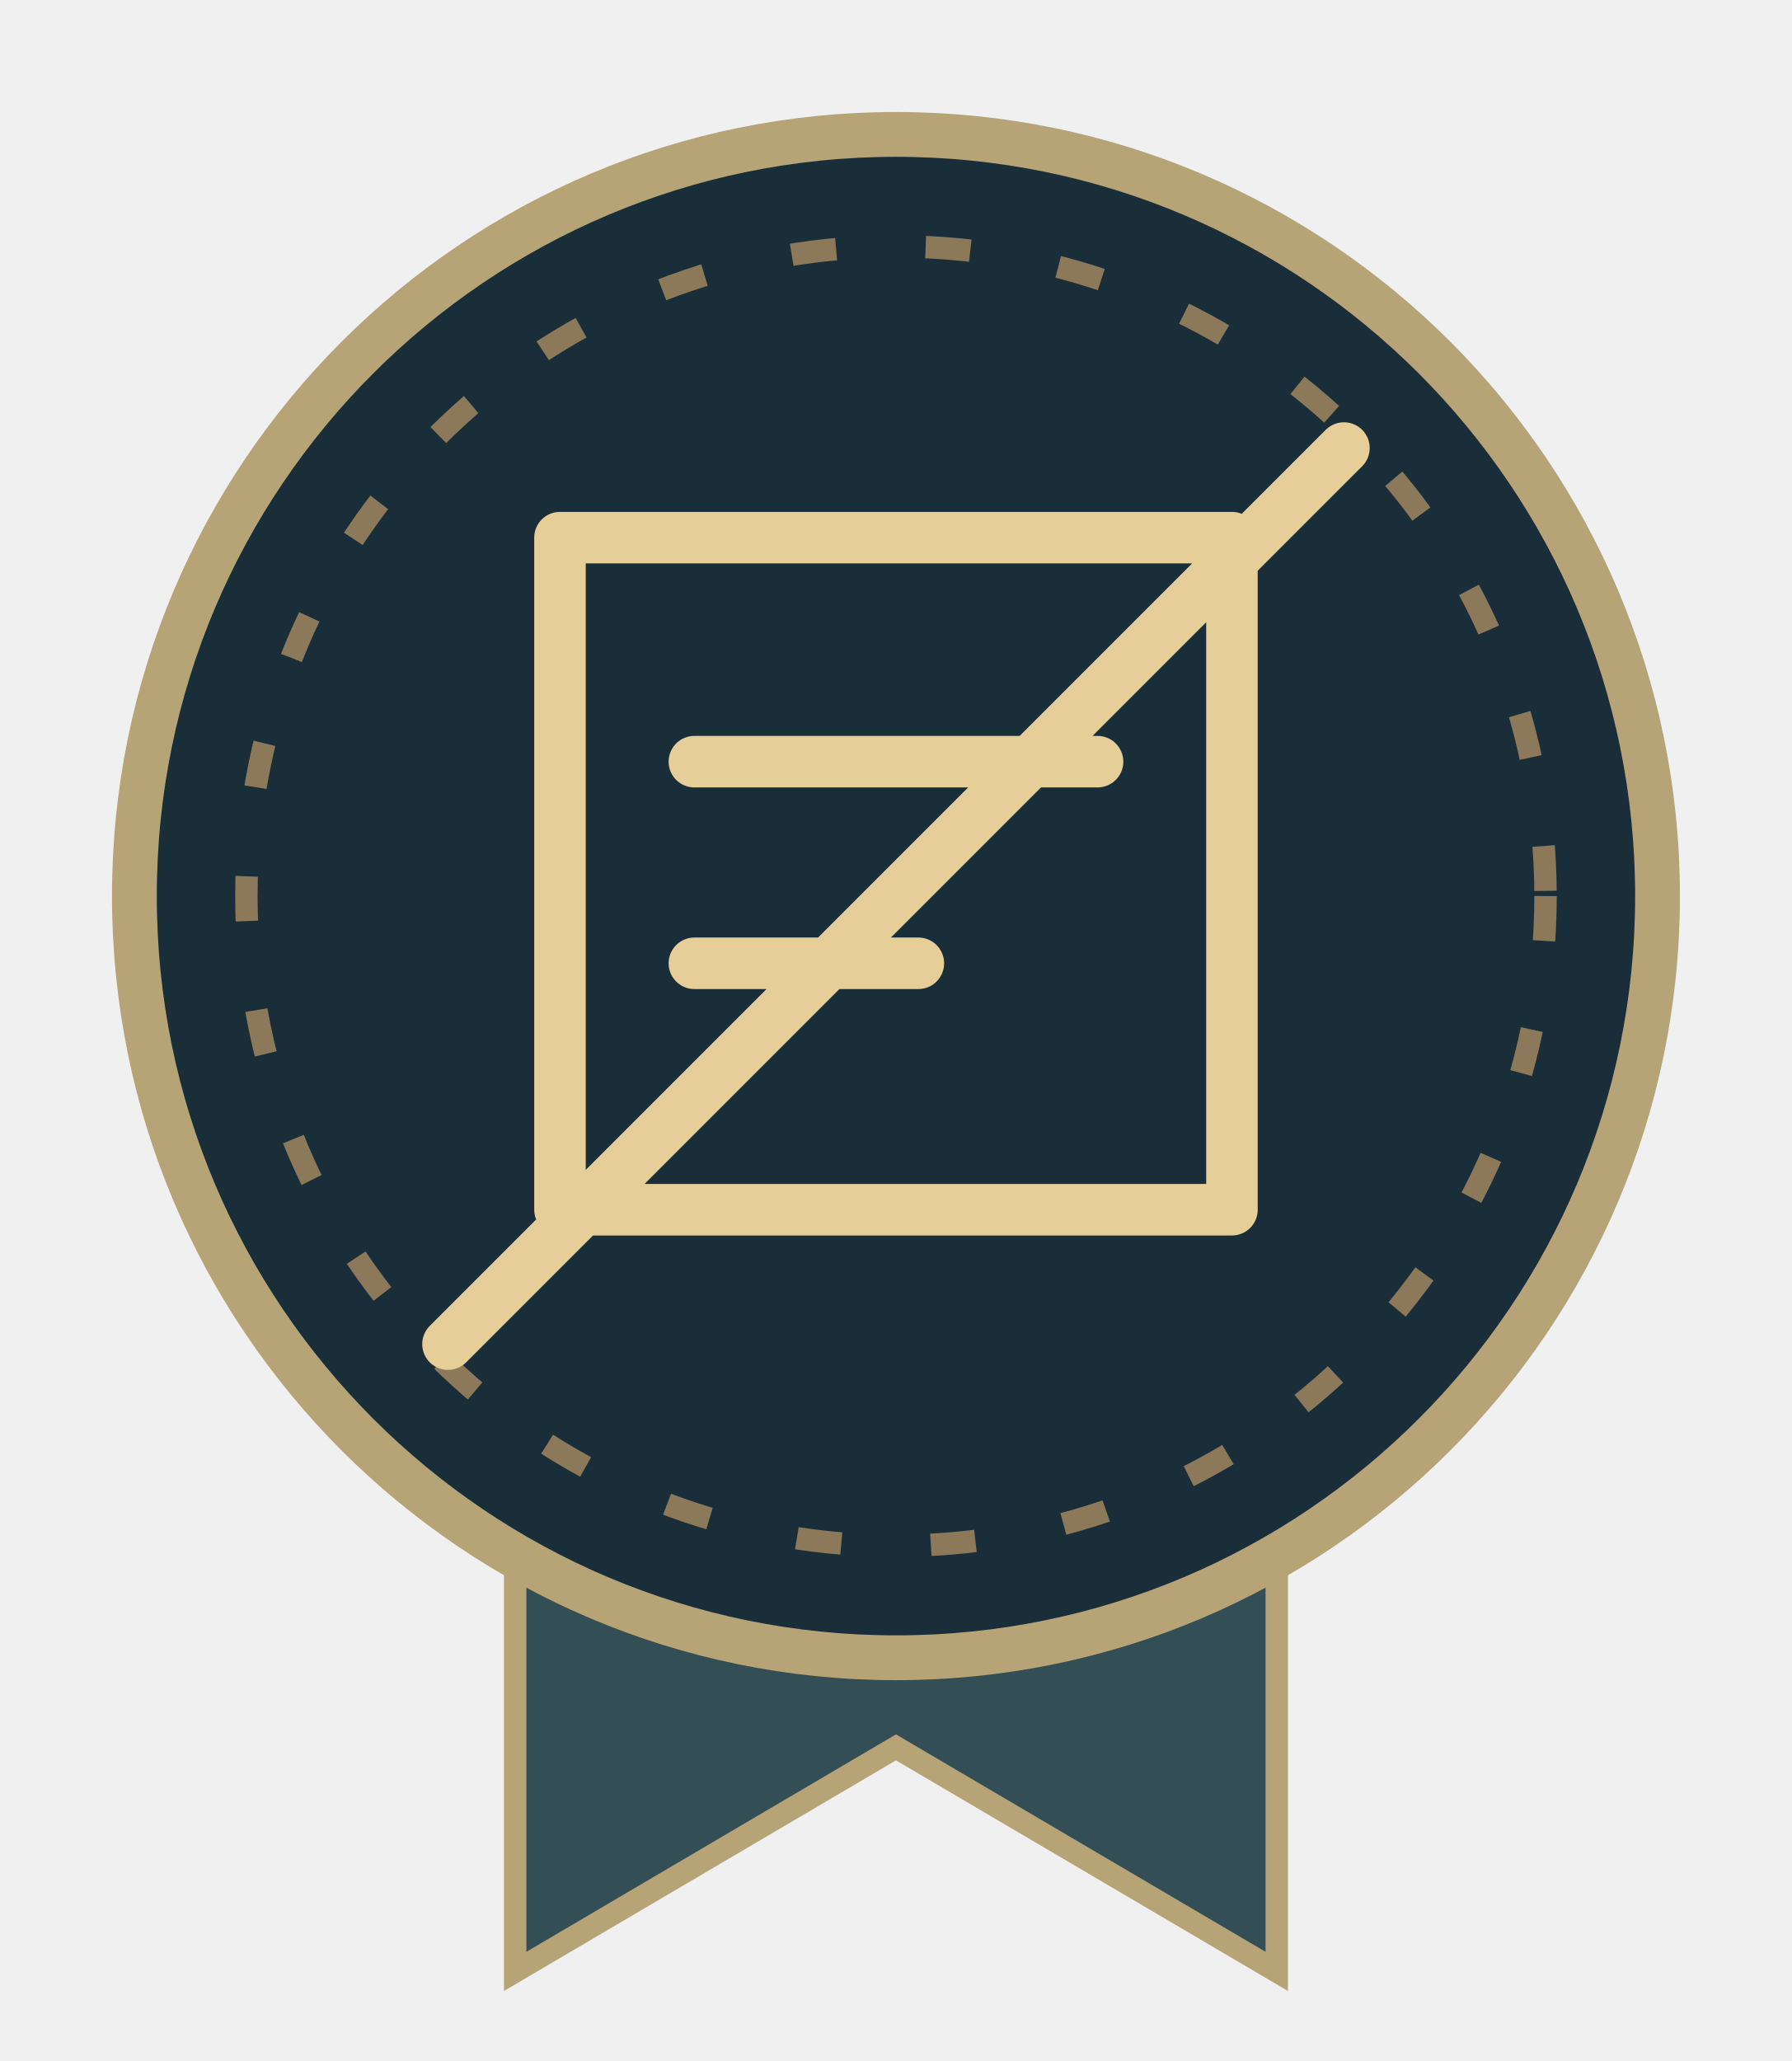
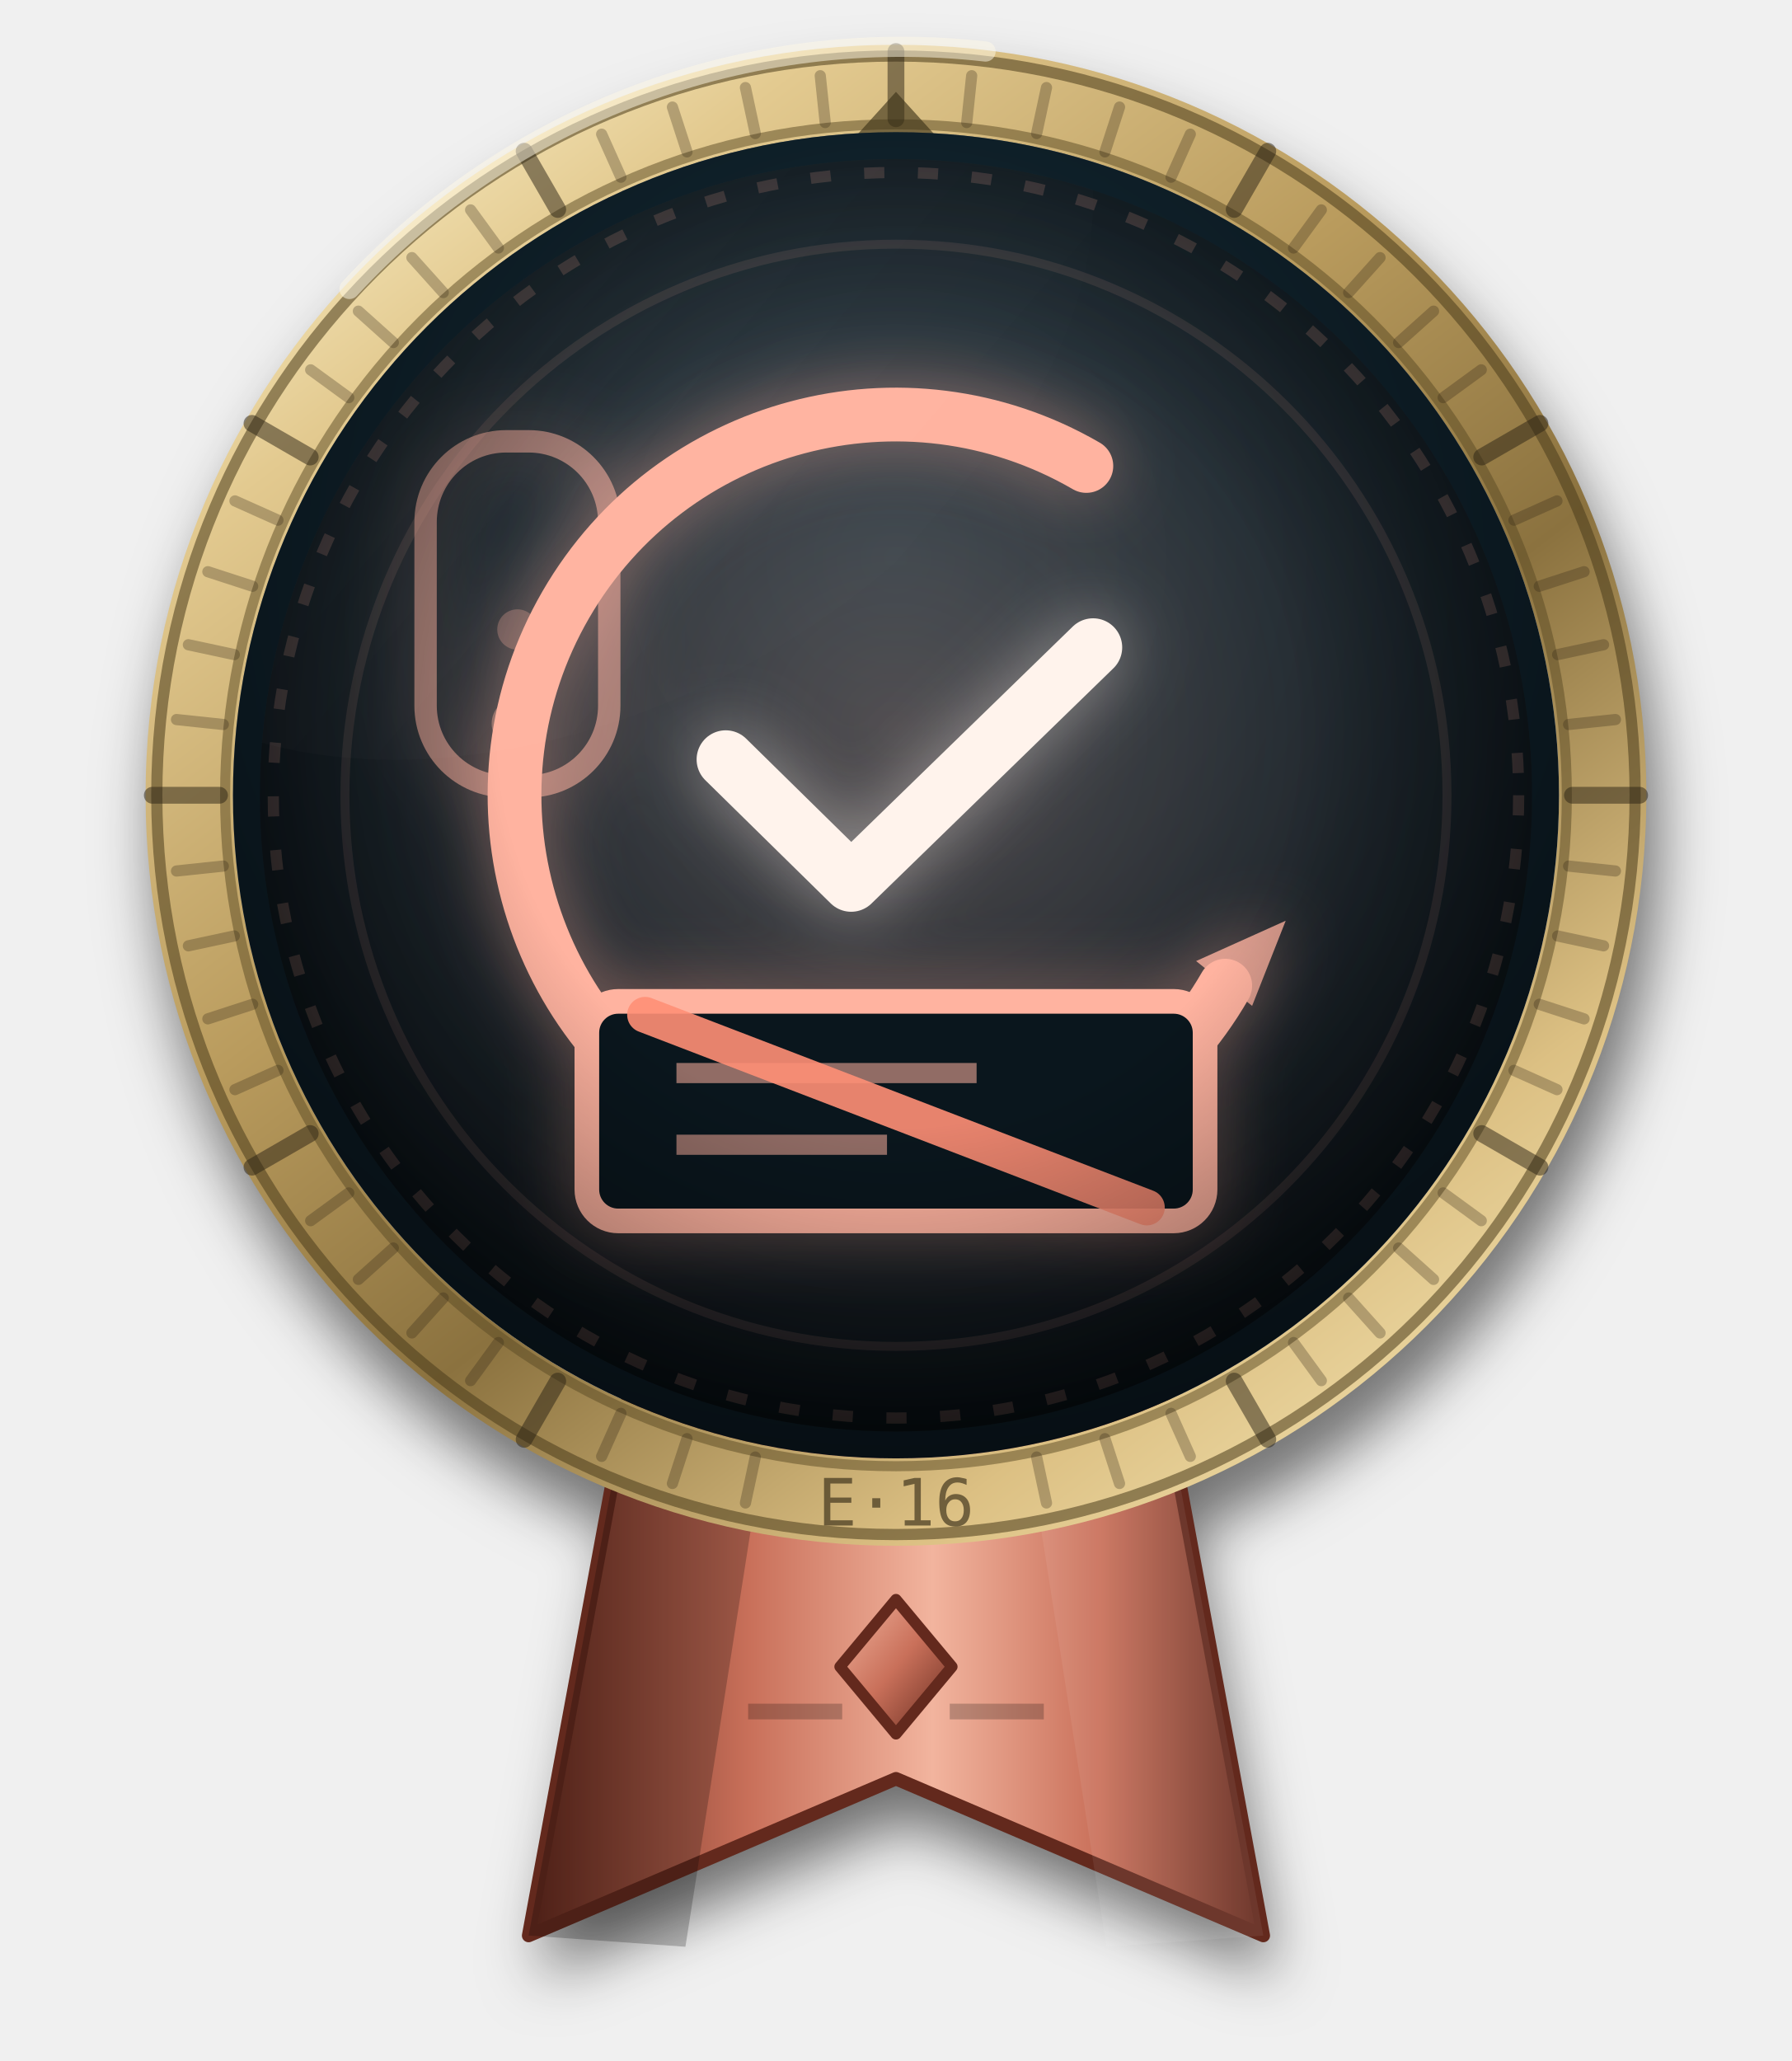
- <svg xmlns="http://www.w3.org/2000/svg" viewBox="0 0 80 92" role="img" aria-label="未闭合的印章">
-   <path d="M23 62v26l17-10 17 10V62" fill="#334e54" stroke="#b6a477" />
-   <circle cx="40" cy="40" r="34" fill="#192e38" stroke="#b6a477" stroke-width="2" />
-   <circle cx="40" cy="40" r="29" fill="none" stroke="#8b7959" stroke-dasharray="2 4" />
-   <path d="M25 24h30v30H25zM20 60l40-40M31 34h18M31 43h10" fill="none" stroke="#e6ce98" stroke-width="2.3" stroke-linecap="round" stroke-linejoin="round" />
+ <svg xmlns="http://www.w3.org/2000/svg" viewBox="0 0 80 92" width="80" height="92" role="img" aria-label="伪终止 · 未闭合的印章">
+   <defs>
+     <linearGradient id="ring-b16" x1=".12" y1="0" x2=".88" y2="1">
+       <stop offset="0" stop-color="#fdf3cd" />
+       <stop offset=".16" stop-color="#e3ca90" />
+       <stop offset=".4" stop-color="#b99b5d" />
+       <stop offset=".6" stop-color="#8b723f" />
+       <stop offset=".82" stop-color="#dcc083" />
+       <stop offset="1" stop-color="#f6e7b6" />
+     </linearGradient>
+     <linearGradient id="rb-b16" x1="0" y1="0" x2="1" y2="0">
+       <stop offset="0" stop-color="#63291d" />
+       <stop offset=".3" stop-color="#c9705a" />
+       <stop offset=".55" stop-color="#f2b49e" />
+       <stop offset=".78" stop-color="#c9705a" />
+       <stop offset="1" stop-color="#63291d" />
+     </linearGradient>
+     <linearGradient id="gem-b16" x1="0" y1="0" x2="1" y2="1">
+       <stop offset="0" stop-color="#f2b49e" />
+       <stop offset=".5" stop-color="#c9705a" />
+       <stop offset="1" stop-color="#63291d" />
+     </linearGradient>
+     <radialGradient id="face-b16" cx=".5" cy=".32" r=".82">
+       <stop offset="0" stop-color="#17313d" />
+       <stop offset=".5" stop-color="#0c1a22" />
+       <stop offset="1" stop-color="#04090d" />
+     </radialGradient>
+     <radialGradient id="amb-b16" cx=".5" cy=".45" r=".55">
+       <stop offset="0" stop-color="#ffb3a0" stop-opacity=".26" />
+       <stop offset=".62" stop-color="#ffb3a0" stop-opacity=".08" />
+       <stop offset="1" stop-color="#ffb3a0" stop-opacity="0" />
+     </radialGradient>
+     <radialGradient id="vig-b16" cx=".5" cy=".45" r=".55">
+       <stop offset=".55" stop-color="#000000" stop-opacity="0" />
+       <stop offset=".86" stop-color="#000000" stop-opacity=".34" />
+       <stop offset="1" stop-color="#000000" stop-opacity=".6" />
+     </radialGradient>
+     <linearGradient id="sh-b16" x1=".1" y1="0" x2=".7" y2="1">
+       <stop offset="0" stop-color="#ffffff" stop-opacity=".16" />
+       <stop offset=".45" stop-color="#ffffff" stop-opacity=".03" />
+       <stop offset="1" stop-color="#ffffff" stop-opacity="0" />
+     </linearGradient>
+     <linearGradient id="cone-b16" x1=".5" y1="0" x2=".5" y2="1">
+       <stop offset="0" stop-color="#fff3d8" stop-opacity=".3" />
+       <stop offset=".55" stop-color="#ffe6b4" stop-opacity=".12" />
+       <stop offset="1" stop-color="#ffe6b4" stop-opacity="0" />
+     </linearGradient>
+     <filter id="soft-b16" x="-40%" y="-40%" width="180%" height="180%">
+       <feGaussianBlur stdDeviation=".62" />
+     </filter>
+     <filter id="bloom-b16" x="-30%" y="-30%" width="160%" height="160%">
+       <feGaussianBlur stdDeviation="1.5" />
+     </filter>
+     <filter id="shad-b16" x="-40%" y="-40%" width="180%" height="180%">
+       <feGaussianBlur stdDeviation="1.35" />
+     </filter>
+     <clipPath id="clip-b16">
+       <circle cx="40" cy="35.5" r="28.4" />
+     </clipPath>
+   </defs>
+   <g filter="url(#shad-b16)" opacity=".55" transform="translate(.5 1.8)">
+     <path d="M29.4 55 H50.6 L56.4 86.4 L40 79.4 L23.6 86.4 Z" fill="#000000" />
+     <path d="M73.50 35.50 A33.5 33.5 0 1 1 6.50 35.50 A33.5 33.5 0 1 1 73.50 35.50 L69.60 35.50 A29.6 29.6 0 1 0 10.40 35.50 A29.6 29.6 0 1 0 69.60 35.50 Z" fill="#000000" />
+   </g>
+   <path d="M29.4 55 H50.6 L56.4 86.4 L40 79.4 L23.6 86.4 Z" fill="url(#rb-b16)" stroke="#63291d" stroke-width=".6" stroke-linejoin="round" />
+   <path d="M29.4 55 L23.6 86.4 L30.6 86.9 L35.6 55 Z" fill="#000000" opacity=".22" />
+   <path d="M50.6 55 L56.4 86.4 L49.4 86.9 L44.4 55 Z" fill="#ffffff" opacity=".07" />
+   <path d="M30.4 55.6 H49.6" stroke="#000000" stroke-width="1.6" opacity=".3" />
+   <path d="M40 71.4 l2.5 3 l-2.5 3 l-2.5 -3 Z" fill="url(#gem-b16)" stroke="#63291d" stroke-width=".5" stroke-linejoin="round" />
+   <path d="M33.4 76.4 H37.6 M42.4 76.4 H46.6" stroke="#000000" stroke-width=".7" opacity=".22" />
+   <path d="M73.50 35.50 A33.5 33.5 0 1 1 6.50 35.50 A33.5 33.5 0 1 1 73.50 35.50 L69.60 35.50 A29.6 29.6 0 1 0 10.40 35.50 A29.6 29.6 0 1 0 69.60 35.50 Z" fill="url(#ring-b16)" />
+   <circle cx="40" cy="35.5" r="33" fill="none" stroke="#4b3d1c" stroke-opacity=".55" stroke-width=".5" />
+   <circle cx="40" cy="35.5" r="29.95" fill="none" stroke="#5a4a24" stroke-opacity=".5" stroke-width=".45" />
+   <path d="M70.20 35.50 L73.20 35.50" stroke="#2b2314" stroke-opacity="0.5" stroke-width="0.75" stroke-linecap="round" />
+   <path d="M70.03 38.66 L72.12 38.88" stroke="#2b2314" stroke-opacity="0.28" stroke-width="0.5" stroke-linecap="round" />
+   <path d="M69.54 41.78 L71.59 42.22" stroke="#2b2314" stroke-opacity="0.28" stroke-width="0.5" stroke-linecap="round" />
+   <path d="M68.72 44.83 L70.72 45.48" stroke="#2b2314" stroke-opacity="0.28" stroke-width="0.5" stroke-linecap="round" />
+   <path d="M67.59 47.78 L69.51 48.64" stroke="#2b2314" stroke-opacity="0.28" stroke-width="0.5" stroke-linecap="round" />
+   <path d="M66.15 50.60 L68.75 52.10" stroke="#2b2314" stroke-opacity="0.5" stroke-width="0.75" stroke-linecap="round" />
+   <path d="M64.43 53.25 L66.13 54.49" stroke="#2b2314" stroke-opacity="0.28" stroke-width="0.5" stroke-linecap="round" />
+   <path d="M62.44 55.71 L64.00 57.11" stroke="#2b2314" stroke-opacity="0.28" stroke-width="0.5" stroke-linecap="round" />
+   <path d="M60.21 57.94 L61.61 59.50" stroke="#2b2314" stroke-opacity="0.28" stroke-width="0.5" stroke-linecap="round" />
+   <path d="M57.75 59.93 L58.99 61.63" stroke="#2b2314" stroke-opacity="0.28" stroke-width="0.5" stroke-linecap="round" />
+   <path d="M55.10 61.65 L56.60 64.25" stroke="#2b2314" stroke-opacity="0.5" stroke-width="0.75" stroke-linecap="round" />
+   <path d="M52.28 63.09 L53.14 65.01" stroke="#2b2314" stroke-opacity="0.28" stroke-width="0.5" stroke-linecap="round" />
+   <path d="M49.33 64.22 L49.98 66.22" stroke="#2b2314" stroke-opacity="0.28" stroke-width="0.5" stroke-linecap="round" />
+   <path d="M46.28 65.04 L46.72 67.09" stroke="#2b2314" stroke-opacity="0.28" stroke-width="0.5" stroke-linecap="round" />
+   <path d="M33.72 65.04 L33.28 67.09" stroke="#2b2314" stroke-opacity="0.28" stroke-width="0.5" stroke-linecap="round" />
+   <path d="M30.67 64.22 L30.02 66.22" stroke="#2b2314" stroke-opacity="0.28" stroke-width="0.5" stroke-linecap="round" />
+   <path d="M27.72 63.09 L26.86 65.01" stroke="#2b2314" stroke-opacity="0.28" stroke-width="0.5" stroke-linecap="round" />
+   <path d="M24.90 61.65 L23.40 64.25" stroke="#2b2314" stroke-opacity="0.5" stroke-width="0.75" stroke-linecap="round" />
+   <path d="M22.25 59.93 L21.01 61.63" stroke="#2b2314" stroke-opacity="0.28" stroke-width="0.5" stroke-linecap="round" />
+   <path d="M19.79 57.94 L18.39 59.50" stroke="#2b2314" stroke-opacity="0.28" stroke-width="0.5" stroke-linecap="round" />
+   <path d="M17.56 55.71 L16.00 57.11" stroke="#2b2314" stroke-opacity="0.28" stroke-width="0.5" stroke-linecap="round" />
+   <path d="M15.57 53.25 L13.87 54.49" stroke="#2b2314" stroke-opacity="0.28" stroke-width="0.5" stroke-linecap="round" />
+   <path d="M13.85 50.60 L11.25 52.10" stroke="#2b2314" stroke-opacity="0.5" stroke-width="0.75" stroke-linecap="round" />
+   <path d="M12.41 47.78 L10.49 48.64" stroke="#2b2314" stroke-opacity="0.28" stroke-width="0.5" stroke-linecap="round" />
+   <path d="M11.28 44.83 L9.28 45.48" stroke="#2b2314" stroke-opacity="0.28" stroke-width="0.5" stroke-linecap="round" />
+   <path d="M10.46 41.78 L8.41 42.22" stroke="#2b2314" stroke-opacity="0.28" stroke-width="0.5" stroke-linecap="round" />
+   <path d="M9.97 38.66 L7.88 38.88" stroke="#2b2314" stroke-opacity="0.28" stroke-width="0.5" stroke-linecap="round" />
+   <path d="M9.80 35.50 L6.80 35.50" stroke="#2b2314" stroke-opacity="0.5" stroke-width="0.75" stroke-linecap="round" />
+   <path d="M9.97 32.34 L7.88 32.12" stroke="#2b2314" stroke-opacity="0.28" stroke-width="0.5" stroke-linecap="round" />
+   <path d="M10.46 29.22 L8.41 28.78" stroke="#2b2314" stroke-opacity="0.28" stroke-width="0.5" stroke-linecap="round" />
+   <path d="M11.28 26.17 L9.28 25.52" stroke="#2b2314" stroke-opacity="0.28" stroke-width="0.5" stroke-linecap="round" />
+   <path d="M12.41 23.22 L10.49 22.36" stroke="#2b2314" stroke-opacity="0.28" stroke-width="0.5" stroke-linecap="round" />
+   <path d="M13.85 20.40 L11.25 18.90" stroke="#2b2314" stroke-opacity="0.5" stroke-width="0.75" stroke-linecap="round" />
+   <path d="M15.57 17.75 L13.87 16.51" stroke="#2b2314" stroke-opacity="0.28" stroke-width="0.5" stroke-linecap="round" />
+   <path d="M17.56 15.29 L16.00 13.89" stroke="#2b2314" stroke-opacity="0.28" stroke-width="0.5" stroke-linecap="round" />
+   <path d="M19.79 13.06 L18.39 11.50" stroke="#2b2314" stroke-opacity="0.28" stroke-width="0.5" stroke-linecap="round" />
+   <path d="M22.25 11.07 L21.01 9.37" stroke="#2b2314" stroke-opacity="0.28" stroke-width="0.5" stroke-linecap="round" />
+   <path d="M24.90 9.35 L23.40 6.75" stroke="#2b2314" stroke-opacity="0.5" stroke-width="0.75" stroke-linecap="round" />
+   <path d="M27.72 7.91 L26.86 5.99" stroke="#2b2314" stroke-opacity="0.28" stroke-width="0.5" stroke-linecap="round" />
+   <path d="M30.67 6.78 L30.02 4.78" stroke="#2b2314" stroke-opacity="0.28" stroke-width="0.5" stroke-linecap="round" />
+   <path d="M33.72 5.96 L33.28 3.91" stroke="#2b2314" stroke-opacity="0.28" stroke-width="0.5" stroke-linecap="round" />
+   <path d="M36.84 5.47 L36.62 3.38" stroke="#2b2314" stroke-opacity="0.28" stroke-width="0.5" stroke-linecap="round" />
+   <path d="M40.00 5.30 L40.00 2.30" stroke="#2b2314" stroke-opacity="0.5" stroke-width="0.75" stroke-linecap="round" />
+   <path d="M43.16 5.47 L43.38 3.38" stroke="#2b2314" stroke-opacity="0.28" stroke-width="0.5" stroke-linecap="round" />
+   <path d="M46.28 5.96 L46.72 3.91" stroke="#2b2314" stroke-opacity="0.28" stroke-width="0.5" stroke-linecap="round" />
+   <path d="M49.33 6.78 L49.98 4.78" stroke="#2b2314" stroke-opacity="0.28" stroke-width="0.5" stroke-linecap="round" />
+   <path d="M52.28 7.91 L53.14 5.99" stroke="#2b2314" stroke-opacity="0.28" stroke-width="0.5" stroke-linecap="round" />
+   <path d="M55.10 9.35 L56.60 6.75" stroke="#2b2314" stroke-opacity="0.5" stroke-width="0.75" stroke-linecap="round" />
+   <path d="M57.75 11.07 L58.99 9.37" stroke="#2b2314" stroke-opacity="0.28" stroke-width="0.5" stroke-linecap="round" />
+   <path d="M60.21 13.06 L61.61 11.50" stroke="#2b2314" stroke-opacity="0.28" stroke-width="0.5" stroke-linecap="round" />
+   <path d="M62.44 15.29 L64.00 13.89" stroke="#2b2314" stroke-opacity="0.28" stroke-width="0.5" stroke-linecap="round" />
+   <path d="M64.43 17.75 L66.13 16.51" stroke="#2b2314" stroke-opacity="0.28" stroke-width="0.5" stroke-linecap="round" />
+   <path d="M66.15 20.40 L68.75 18.90" stroke="#2b2314" stroke-opacity="0.5" stroke-width="0.75" stroke-linecap="round" />
+   <path d="M67.59 23.22 L69.51 22.36" stroke="#2b2314" stroke-opacity="0.28" stroke-width="0.5" stroke-linecap="round" />
+   <path d="M68.72 26.17 L70.72 25.52" stroke="#2b2314" stroke-opacity="0.28" stroke-width="0.5" stroke-linecap="round" />
+   <path d="M69.54 29.22 L71.59 28.78" stroke="#2b2314" stroke-opacity="0.28" stroke-width="0.5" stroke-linecap="round" />
+   <path d="M70.03 32.34 L72.12 32.12" stroke="#2b2314" stroke-opacity="0.28" stroke-width="0.5" stroke-linecap="round" />
+   <path d="M12.8 30.4 l3.4 3.6 M62.4 22.6 l-3.6 3 M64.6 44.8 l-4 -.6" stroke="#0c1114" stroke-width=".9" opacity=".65" stroke-linecap="round" />
+   <path d="M40 4.1 l1.9 2.1 l-1.9 2.1 l-1.9 -2.1 Z" fill="#3a3016" opacity=".62" />
+   <text x="40" y="68.1" font-family="Consolas,monospace" font-size="2.9" fill="#2f2612" fill-opacity=".62" text-anchor="middle">E·16</text>
+   <circle cx="40" cy="35.5" r="29.6" fill="url(#face-b16)" />
+   <g clip-path="url(#clip-b16)">
+     <circle cx="40" cy="35.5" r="29.6" fill="url(#amb-b16)" />
+     <circle cx="40" cy="35.5" r="27.8" fill="none" stroke="#ffb3a0" stroke-width=".5" stroke-opacity=".22" stroke-dasharray=".9 1.5" />
+     <circle cx="40" cy="35.5" r="24.6" fill="none" stroke="#ffb3a0" stroke-width=".4" stroke-opacity=".12" />
+     <g transform="translate(40 35.5)">
+       <g filter="url(#bloom-b16)" opacity=".45">
+         <g opacity=".55">
+           <rect x="-21" y="-15.8" width="8.2" height="15.4" rx="3.6" fill="none" stroke="#ffb3a0" stroke-width="1" />
+           <circle cx="-16.9" cy="-3.2" r="1.15" fill="#ffb3a0" opacity=".7" />
+           <circle cx="-16.9" cy="-7.4" r=".9" fill="#ffb3a0" opacity=".5" />
+         </g>
+         <path d="M14.7 8.5 A17 17 0 1 1 8.5 -14.7" fill="none" stroke="#ffb3a0" stroke-width="2.4" stroke-linecap="round" />
+         <path d="M15.9 9.4 L17.4 5.6 L13.4 7.4 Z" fill="#ffb3a0" opacity=".8" />
+         <path d="M-7.6 -1.6 L-2 3.9 L8.8 -6.6" fill="none" stroke="#fff3ec" stroke-width="2.6" stroke-linecap="round" stroke-linejoin="round" />
+         <rect x="-13.8" y="9.2" width="27.6" height="9.8" rx="1.4" fill="#0a161d" stroke="#ffb3a0" stroke-width="1.1" />
+         <path d="M-9.8 12.4 h13.4 M-9.8 15.6 h9.4" stroke="#ffb3a0" stroke-width=".9" opacity=".55" />
+         <path d="M-11.2 9.8 L11.2 18.4" stroke="#ff8f76" stroke-width="1.6" stroke-linecap="round" opacity=".9" />
+       </g>
+       <g>
+         <g opacity=".55">
+           <rect x="-21" y="-15.8" width="8.2" height="15.4" rx="3.6" fill="none" stroke="#ffb3a0" stroke-width="1" />
+           <circle cx="-16.9" cy="-3.2" r="1.15" fill="#ffb3a0" opacity=".7" />
+           <circle cx="-16.9" cy="-7.4" r=".9" fill="#ffb3a0" opacity=".5" />
+         </g>
+         <path d="M14.7 8.5 A17 17 0 1 1 8.5 -14.7" fill="none" stroke="#ffb3a0" stroke-width="2.4" stroke-linecap="round" />
+         <path d="M15.9 9.4 L17.4 5.6 L13.4 7.4 Z" fill="#ffb3a0" opacity=".8" />
+         <path d="M-7.6 -1.6 L-2 3.9 L8.8 -6.6" fill="none" stroke="#fff3ec" stroke-width="2.6" stroke-linecap="round" stroke-linejoin="round" />
+         <rect x="-13.8" y="9.2" width="27.6" height="9.8" rx="1.4" fill="#0a161d" stroke="#ffb3a0" stroke-width="1.1" />
+         <path d="M-9.8 12.4 h13.4 M-9.8 15.6 h9.4" stroke="#ffb3a0" stroke-width=".9" opacity=".55" />
+         <path d="M-11.2 9.8 L11.2 18.4" stroke="#ff8f76" stroke-width="1.6" stroke-linecap="round" opacity=".9" />
+       </g>
+     </g>
+     <ellipse cx="25.4" cy="15.2" rx="25" ry="16.5" fill="url(#sh-b16)" transform="rotate(-28 25.4 15.2)" />
+     <circle cx="40" cy="35.5" r="29.6" fill="url(#vig-b16)" />
+     <circle cx="40" cy="35.5" r="29.3" fill="none" stroke="#ffffff" stroke-width=".5" stroke-opacity=".14" />
+   </g>
+   <path d="M15.6 12.9 A33.5 33.5 0 0 1 44 2.3" fill="none" stroke="#fffbe8" stroke-width=".9" stroke-opacity=".5" stroke-linecap="round" />
</svg>
